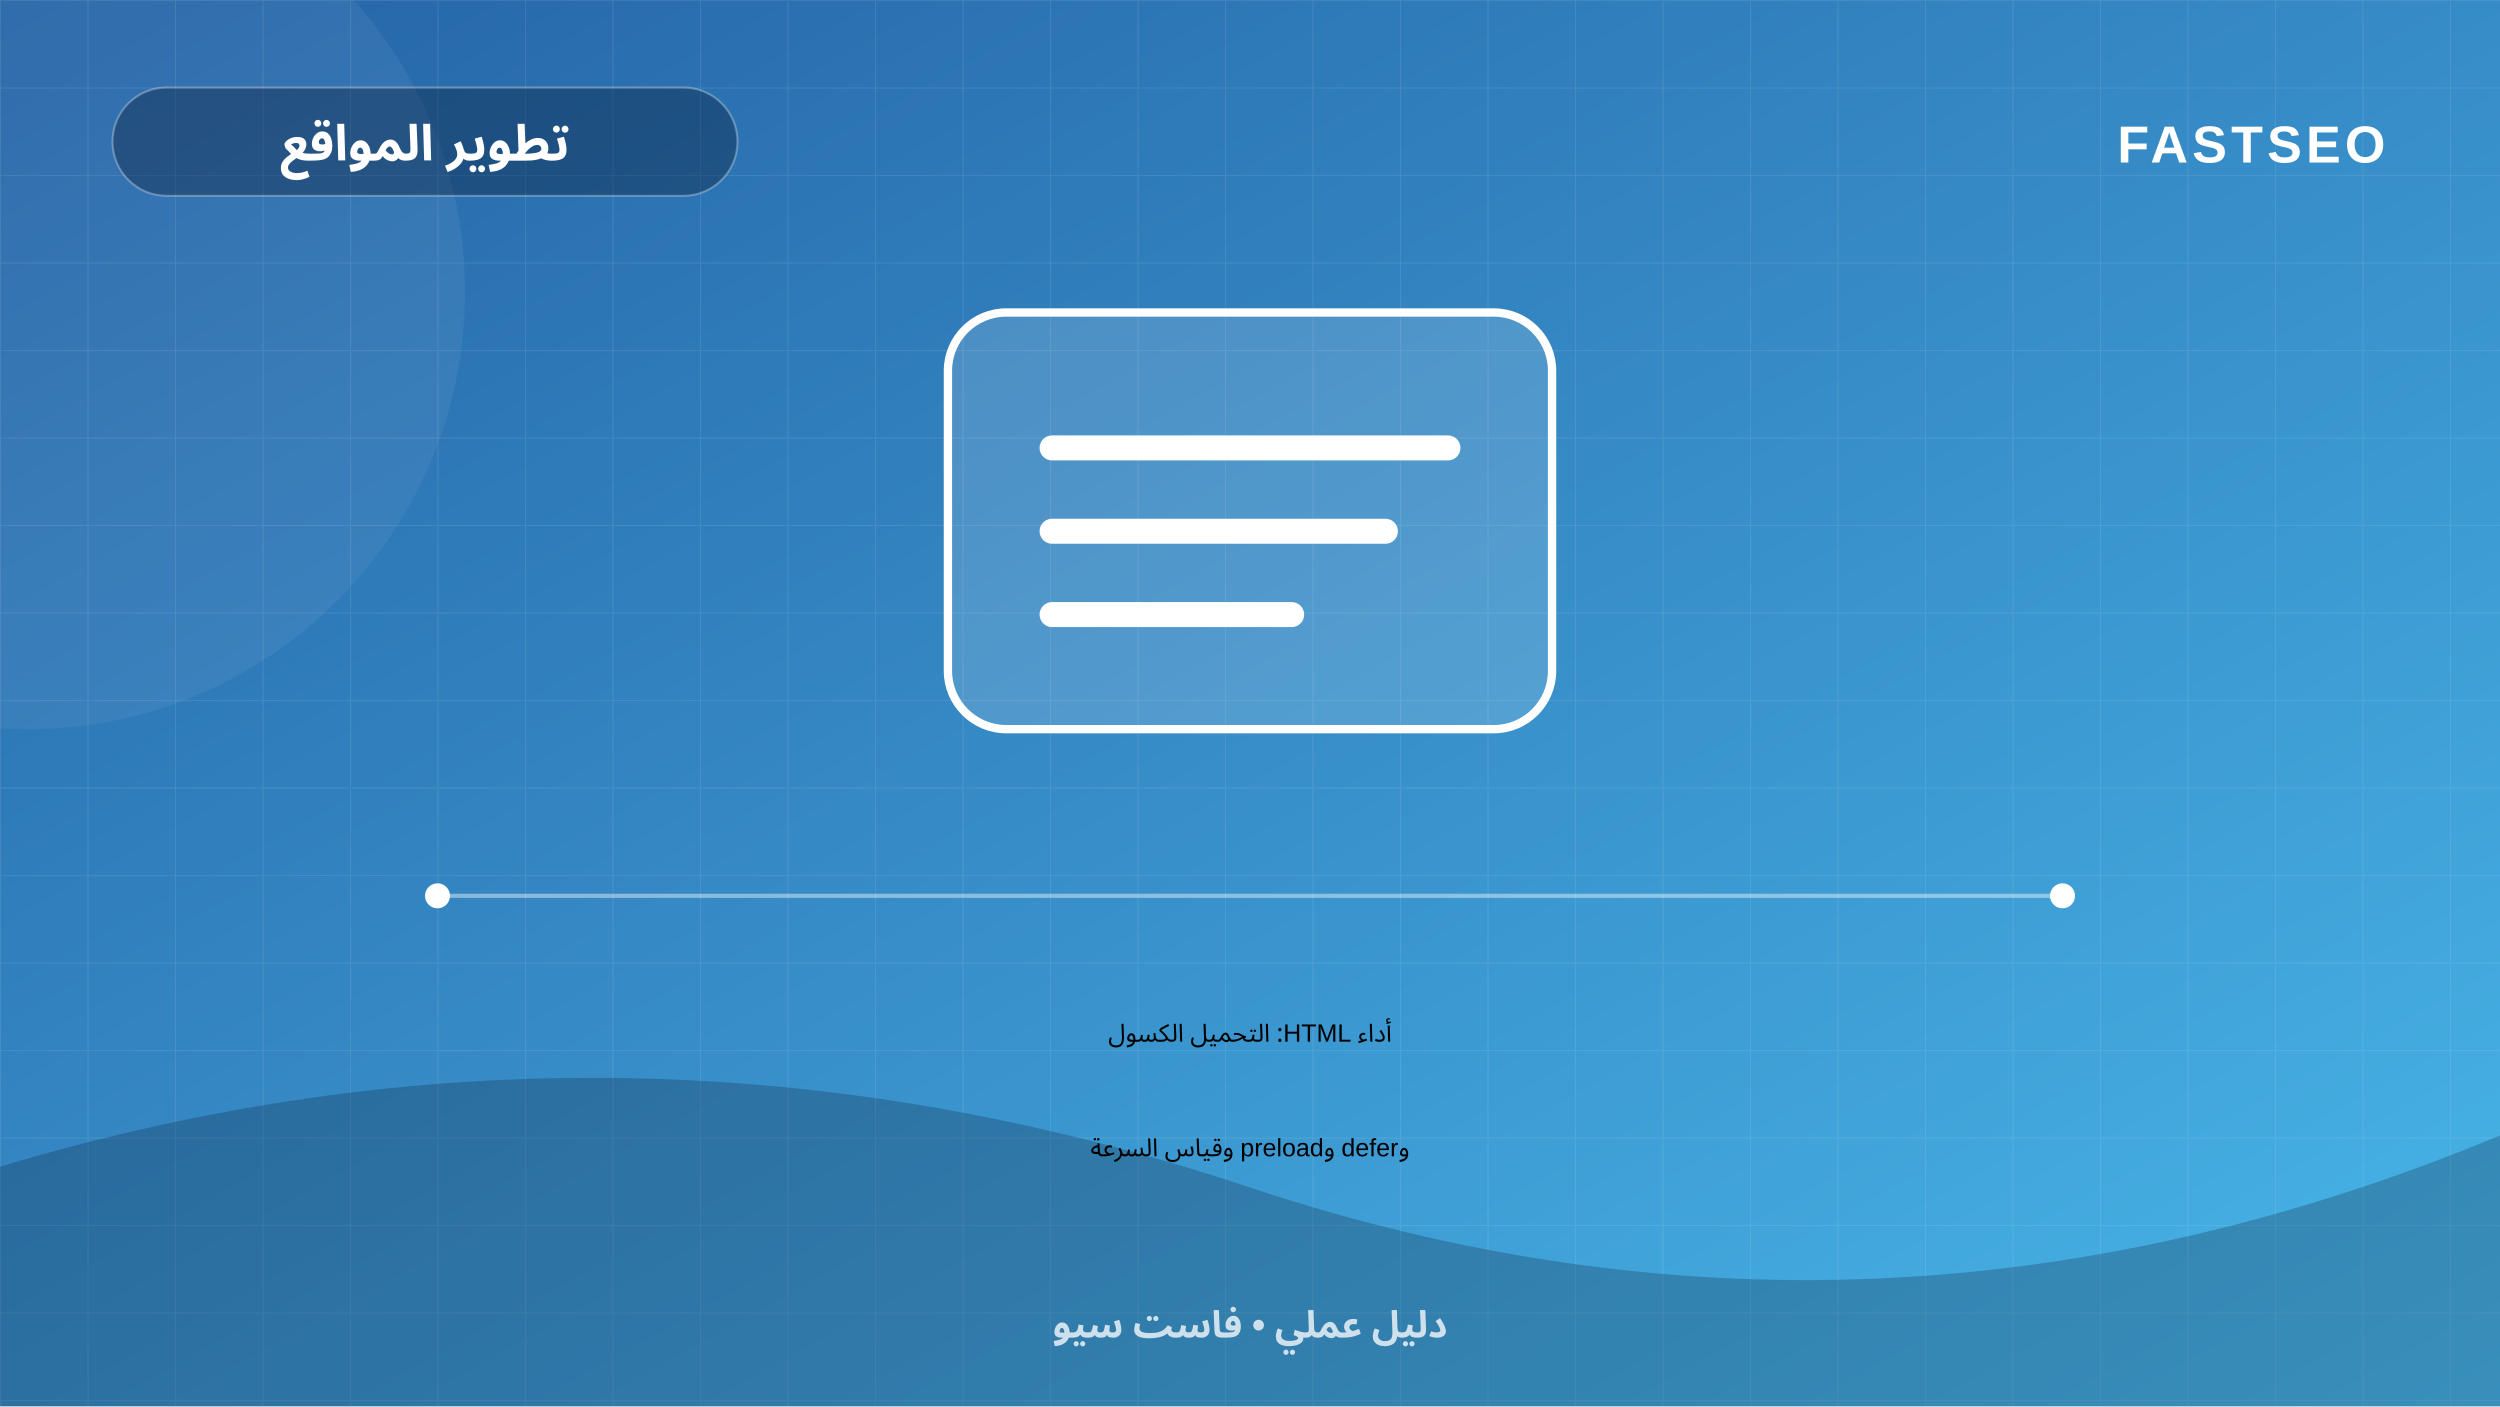
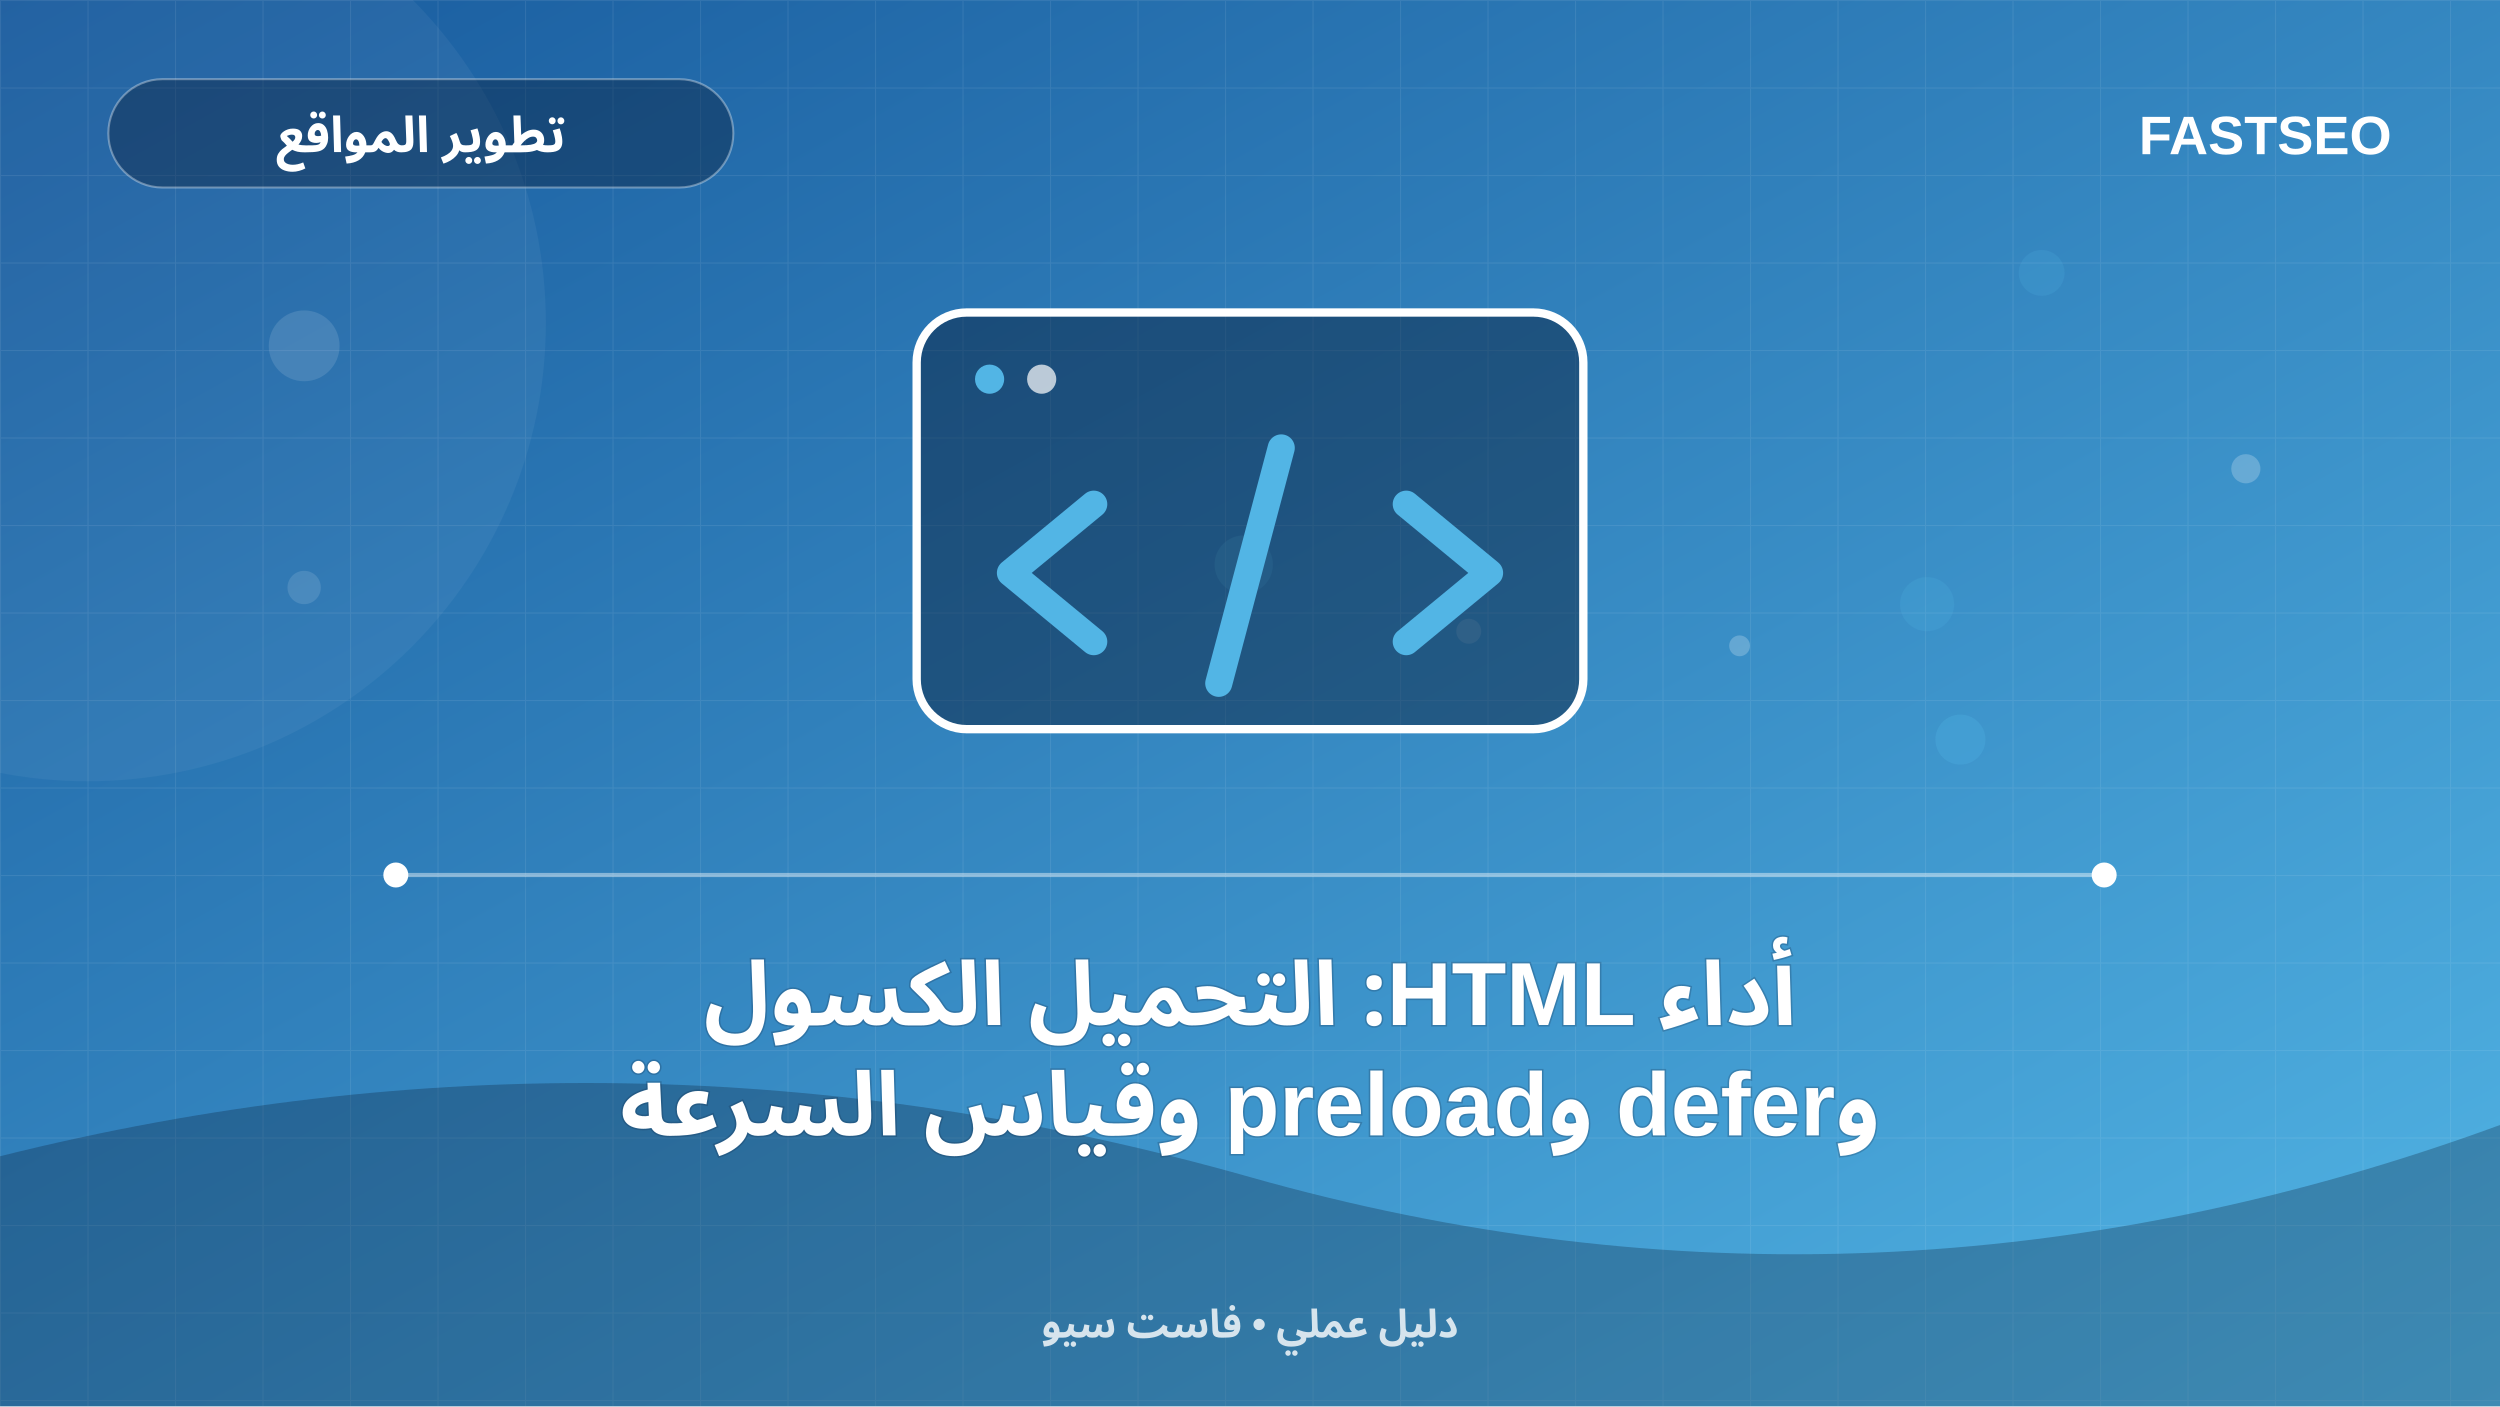
- <svg xmlns="http://www.w3.org/2000/svg" width="1200" height="675" viewBox="0 0 1200 675" role="img" aria-labelledby="title desc">
+ <svg xmlns="http://www.w3.org/2000/svg" width="1200" height="675" viewBox="0 0 1200 675" role="img" aria-labelledby="t dsc">
  <defs>
    <linearGradient id="bg" x1="0" y1="0" x2="1" y2="1">
-       <stop offset="0" stop-color="#2563A6" />
-       <stop offset="1" stop-color="#48B6E8" />
+       <stop stop-color="#185A9D" />
+       <stop offset="1" stop-color="#52B5E5" />
    </linearGradient>
-     <radialGradient id="orb">
-       <stop stop-color="#fff" stop-opacity=".5" />
-       <stop offset="1" stop-color="#fff" stop-opacity="0" />
-     </radialGradient>
-     <pattern id="grid" width="42" height="42" patternUnits="userSpaceOnUse">
-       <path d="M42 0H0V42" fill="none" stroke="#fff" stroke-opacity=".09" stroke-width="1" />
+     <pattern id="g" width="42" height="42" patternUnits="userSpaceOnUse">
+       <path d="M42 0H0V42" fill="none" stroke="#fff" stroke-opacity=".08" />
    </pattern>
+     <style>.headline{fill:#fff;font-family:'Noto Sans Arabic',Tahoma,Arial,sans-serif;font-size:43px;font-weight:900;paint-order:stroke;stroke:#10213B;stroke-opacity:.22;stroke-width:1.5px}</style>
  </defs>
  <rect width="1200" height="675" fill="url(#bg)" />
-   <rect width="1200" height="675" fill="url(#grid)" />
-   <path d="M0 560Q300 470 600 570T1200 545V675H0Z" fill="#07152B" opacity=".24" />
-   <circle cx="13.2" cy="140" r="210" fill="#fff" opacity=".055" />
-   <circle cx="70" cy="-160" r="5" fill="#fff" opacity="0.12" />
-   <circle cx="-445" cy="-35" r="18" fill="#48B6E8" opacity="0.19" />
-   <circle cx="-703" cy="27" r="17" fill="#fff" opacity="0.26" />
-   <circle cx="-312" cy="58" r="16" fill="#48B6E8" opacity="0.12" />
-   <circle cx="-116" cy="74" r="15" fill="#fff" opacity="0.19" />
-   <circle cx="-18" cy="-68" r="14" fill="#48B6E8" opacity="0.26" />
-   <circle cx="31" cy="-139" r="13" fill="#fff" opacity="0.12" />
-   <circle cx="55" cy="-175" r="12" fill="#48B6E8" opacity="0.19" />
-   <g font-family="Noto Sans Arabic,Tahoma,Arial,sans-serif">
-     <rect x="54" y="42" width="300" height="52" rx="26" fill="#07152B" fill-opacity=".35" stroke="#fff" stroke-opacity=".3" />
-     <text x="204" y="77" text-anchor="middle" fill="#fff" font-size="24" font-weight="800" direction="rtl">تطوير المواقع</text>
-     <text x="1145" y="78" text-anchor="end" fill="#fff" font-size="25" font-weight="900" letter-spacing="2">FASTSEO</text>
+   <rect width="1200" height="675" fill="url(#g)" />
+   <circle cx="42" cy="155" r="220" fill="#fff" opacity=".05" />
+   <circle cx="146" cy="166" r="17" fill="#fff" opacity="0.12" />
+   <circle cx="980" cy="131" r="11" fill="#52B5E5" opacity="0.17" />
+   <circle cx="835" cy="310" r="5" fill="#fff" opacity="0.22" />
+   <circle cx="941" cy="355" r="12" fill="#52B5E5" opacity="0.27" />
+   <circle cx="705" cy="303" r="6" fill="#fff" opacity="0.12" />
+   <circle cx="925" cy="290" r="13" fill="#52B5E5" opacity="0.17" />
+   <circle cx="1078" cy="225" r="7" fill="#fff" opacity="0.22" />
+   <circle cx="597" cy="271" r="14" fill="#52B5E5" opacity="0.27" />
+   <circle cx="146" cy="282" r="8" fill="#fff" opacity="0.12" />
+   <path d="M0 555Q300 480 600 565T1200 540V675H0Z" fill="#07152B" opacity=".27" />
+   <g font-family="'Noto Sans Arabic',Tahoma,Arial,sans-serif">
+     <rect x="52" y="38" width="300" height="52" rx="26" fill="#07152B" fill-opacity=".36" stroke="#fff" stroke-opacity=".35" />
+     <text x="202" y="73" text-anchor="middle" fill="#fff" font-size="24" font-weight="800" direction="rtl">تطوير المواقع</text>
+     <text x="1148" y="74" text-anchor="end" fill="#fff" font-size="26" font-weight="900">FASTSEO</text>
    <g transform="translate(600 250)">
-       <rect x="-145" y="-100" width="290" height="200" rx="28" fill="#fff" fill-opacity=".14" stroke="#fff" stroke-width="4" />
-       <path d="M-95 -35H95 M-95 5H65 M-95 45H20" stroke="#fff" stroke-width="12" stroke-linecap="round" />
+       <rect x="-160" y="-100" width="320" height="200" rx="24" fill="#07152B" fill-opacity=".42" stroke="#fff" stroke-width="4" />
+       <circle cx="-125" cy="-68" r="7" fill="#52B5E5" />
+       <circle cx="-100" cy="-68" r="7" fill="#fff" opacity=".7" />
+       <path d="M-75 -8L-115 25 -75 58M75 -8L115 25 75 58M15 -35L-15 78" fill="none" stroke="#52B5E5" stroke-width="13" stroke-linecap="round" stroke-linejoin="round" />
    </g>
-     <path d="M210 430H990" stroke="#fff" stroke-opacity=".42" stroke-width="2" />
-     <circle cx="210" cy="430" r="6" fill="#fff" />
-     <circle cx="990" cy="430" r="6" fill="#fff" />
-     <text x="600" y="500" text-anchor="middle" direction="rtl" unicode-bidi="plaintext" class="headline">أداء HTML: التحميل الكسول</text>
-     <text x="600" y="555" text-anchor="middle" direction="rtl" unicode-bidi="plaintext" class="headline">وdefer وpreload وقياس السرعة</text>
-     <text x="600" y="642" text-anchor="middle" fill="#fff" opacity=".76" font-size="18" font-weight="600" direction="rtl">دليل عملي • فاست سيو</text>
+     <path d="M190 420H1010" stroke="#fff" stroke-opacity=".42" stroke-width="2" />
+     <circle cx="190" cy="420" r="6" fill="#fff" />
+     <circle cx="1010" cy="420" r="6" fill="#fff" />
+     <text class="headline" x="600" y="492" text-anchor="middle" direction="rtl" unicode-bidi="plaintext">أداء HTML: التحميل الكسول</text>
+     <text class="headline" x="600" y="545" text-anchor="middle" direction="rtl" unicode-bidi="plaintext">وdefer وpreload وقياس السرعة</text>
+     <text x="600" y="642" text-anchor="middle" fill="#fff" opacity=".8" font-size="19" font-weight="700" direction="rtl">دليل عملي • فاست سيو</text>
  </g>
</svg>
